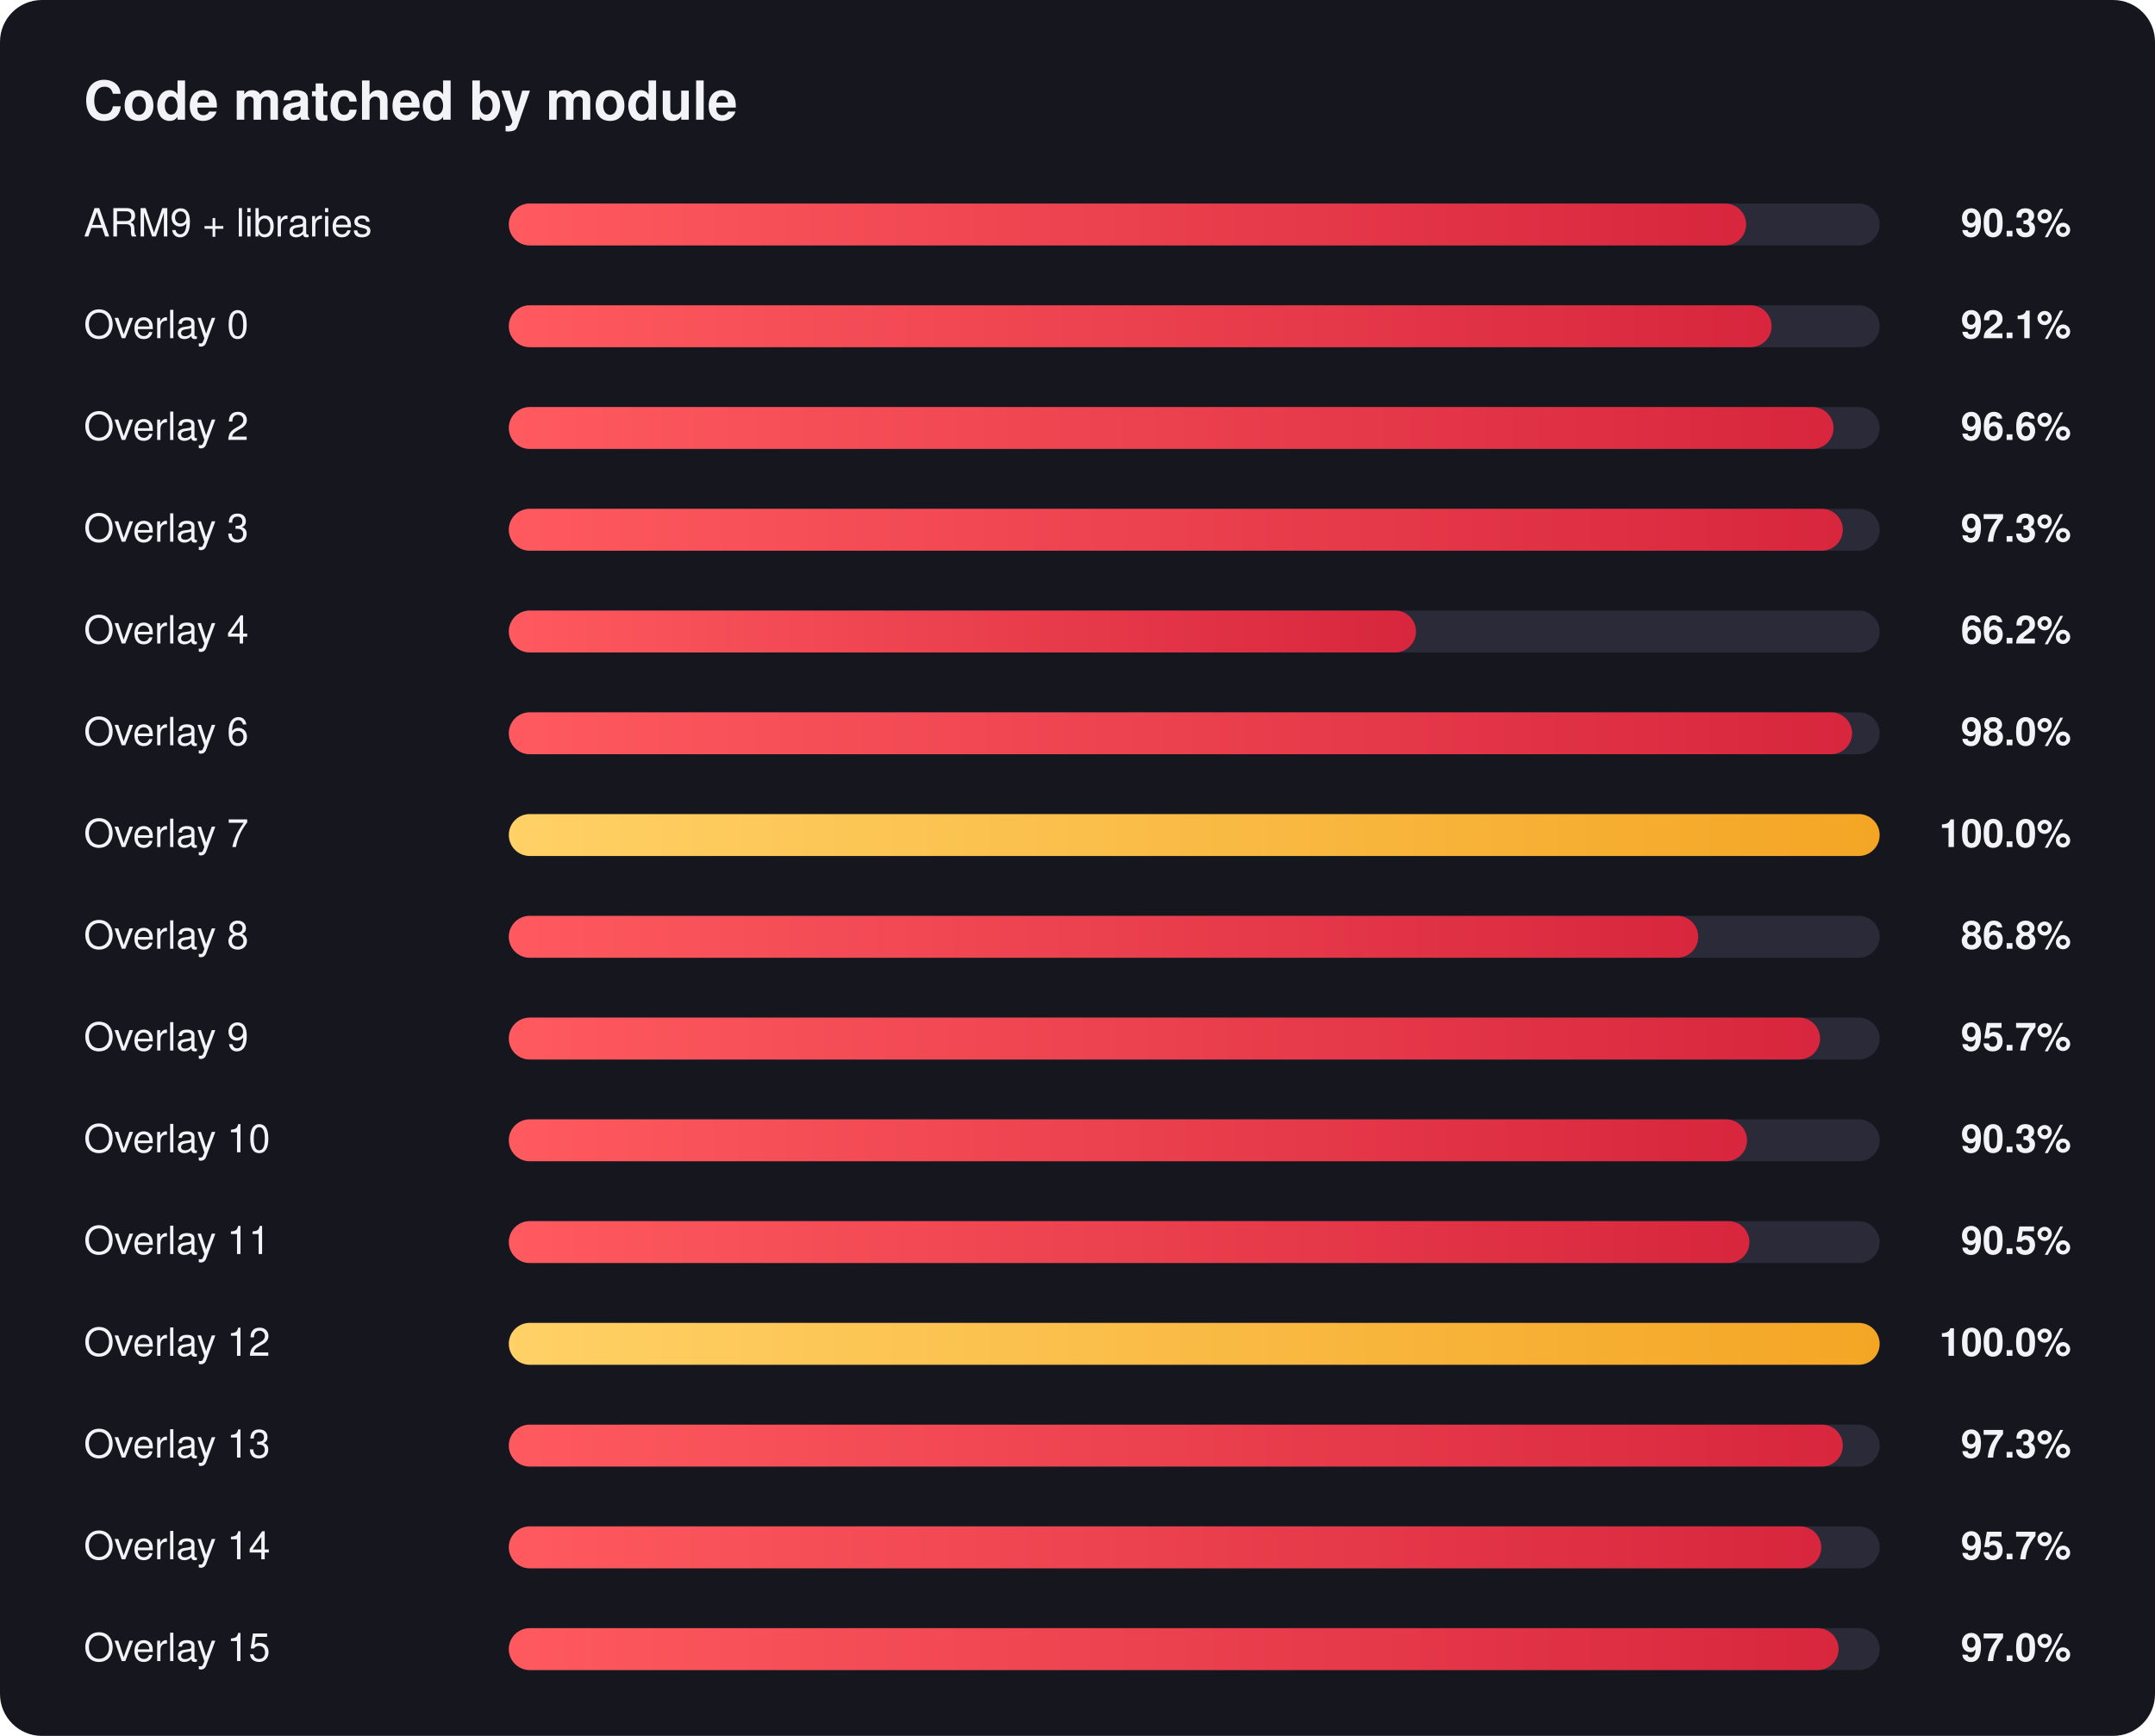
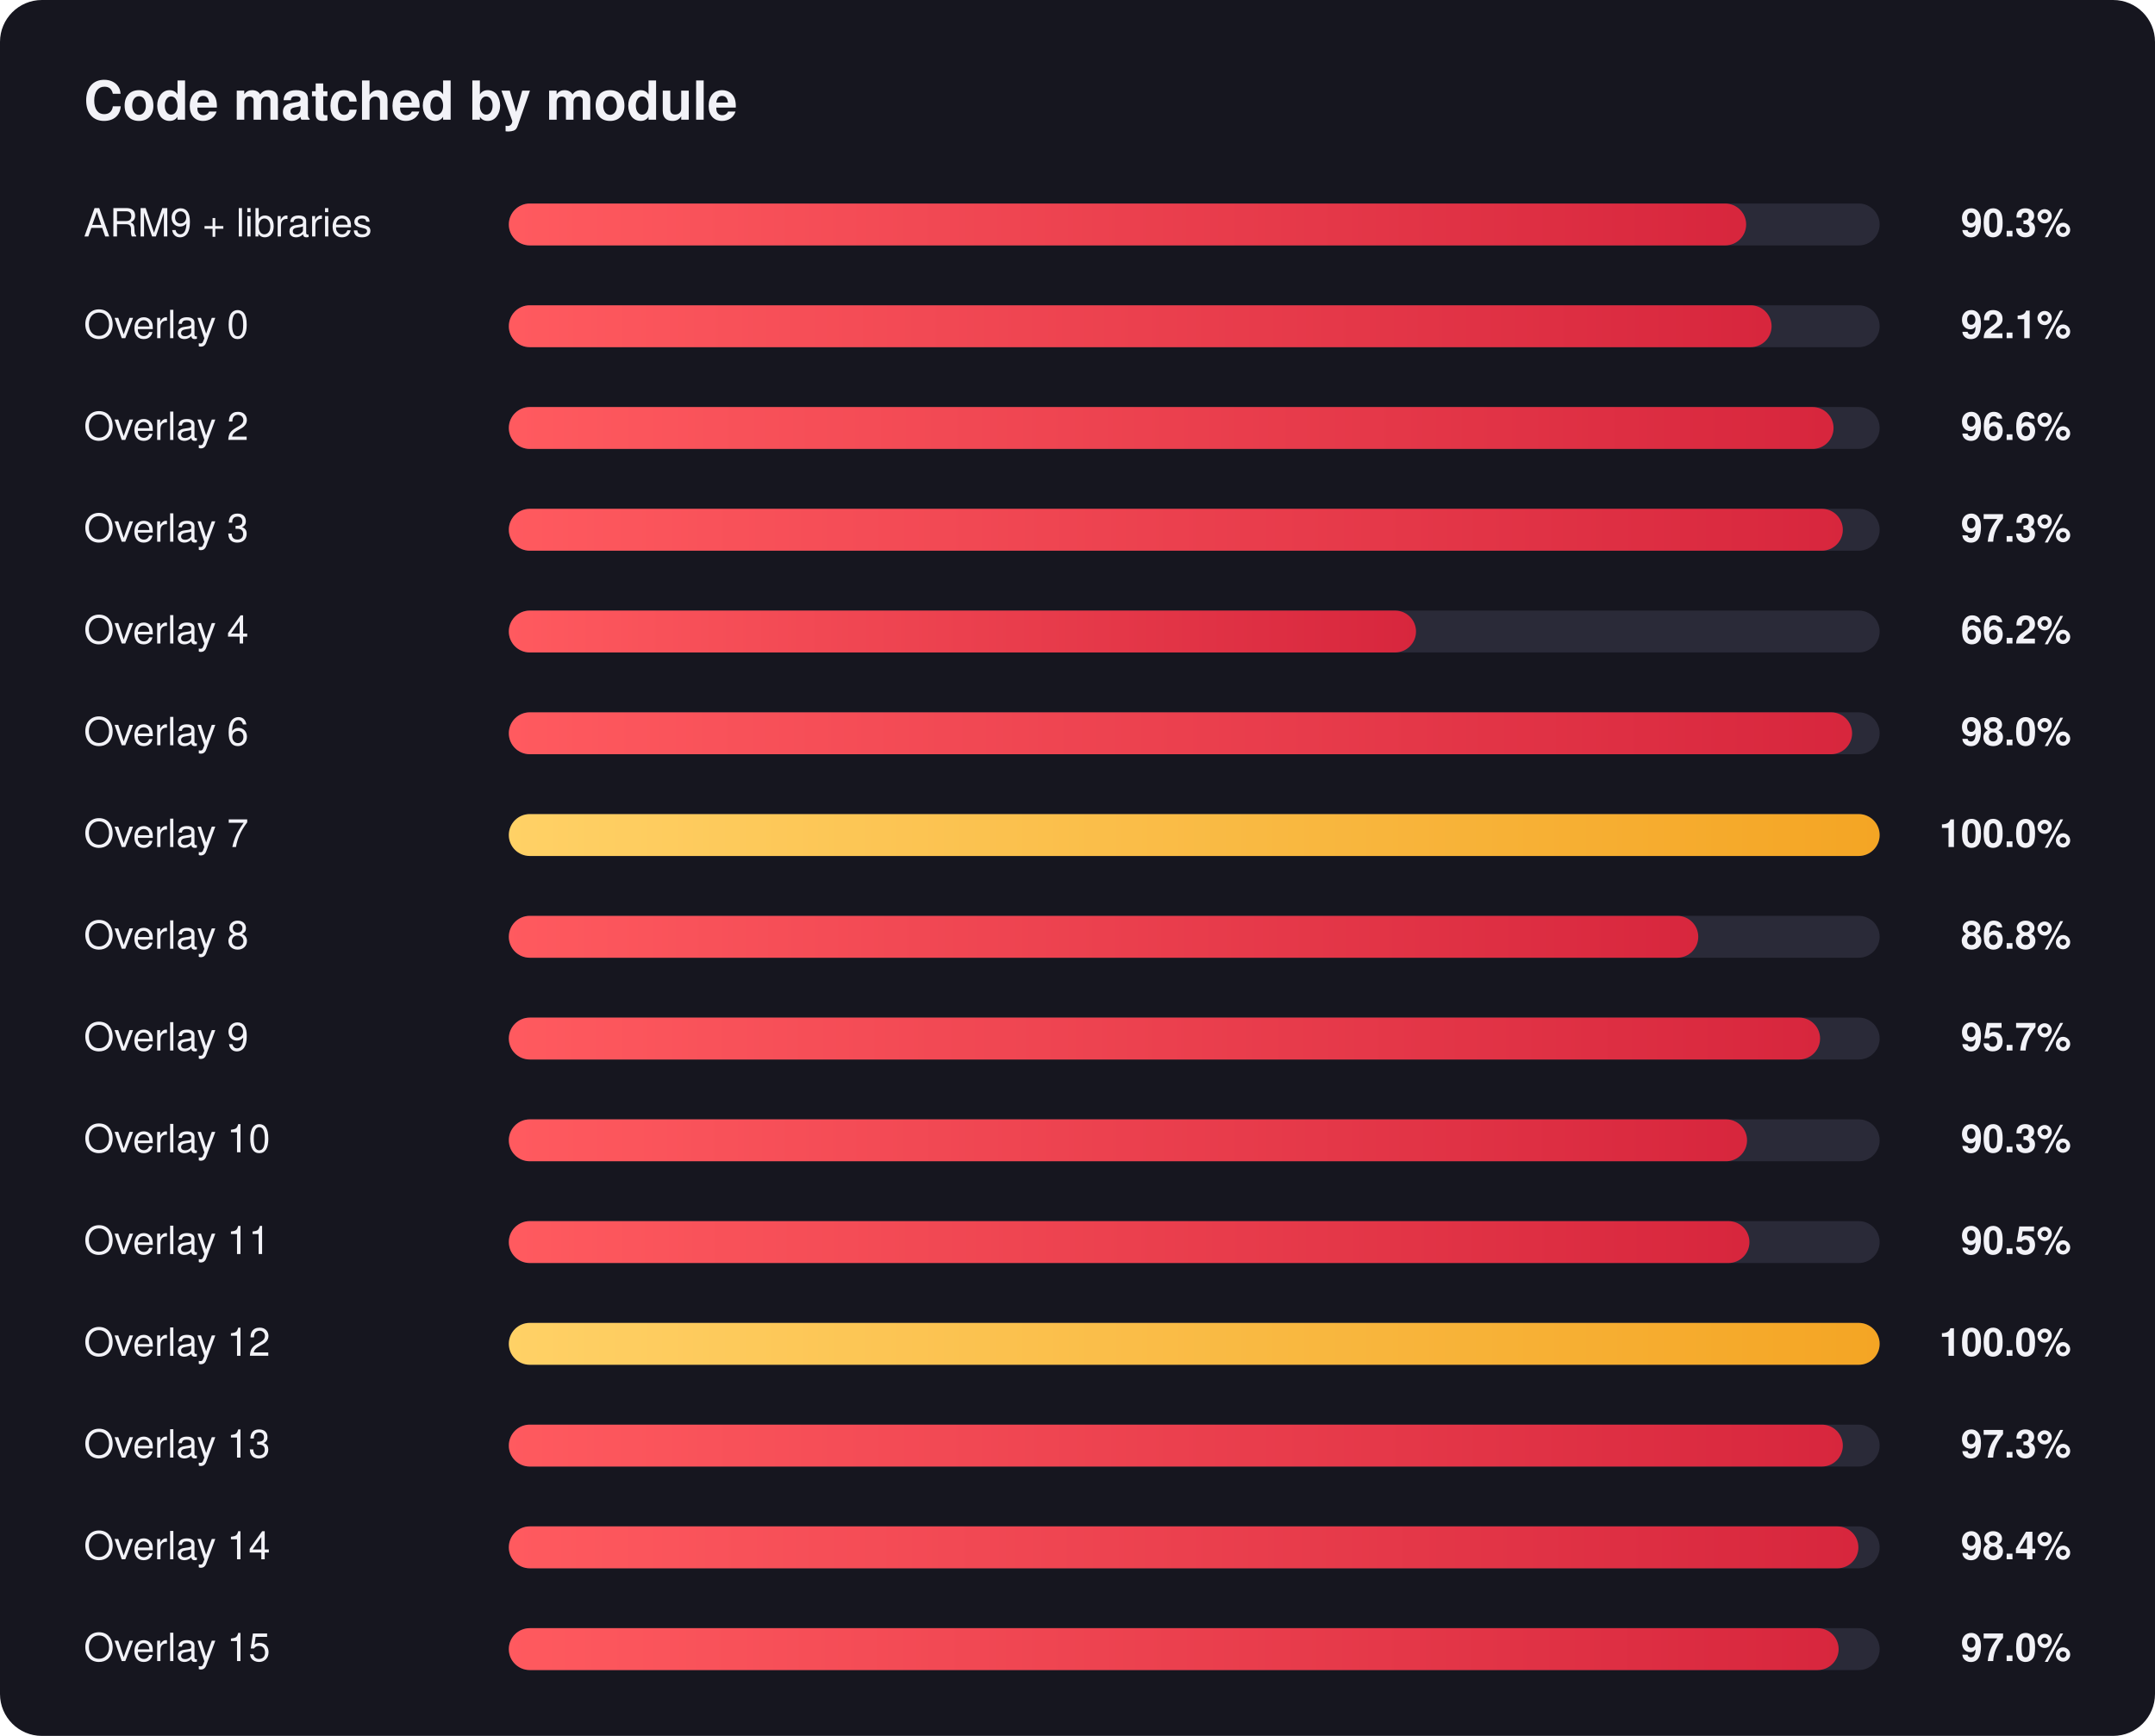
<svg xmlns="http://www.w3.org/2000/svg" width="720" height="580" viewBox="0 0 720 580" font-family="Segoe UI, Helvetica, Arial, sans-serif">
  <defs>
    <linearGradient id="red" x1="0" x2="1" y1="0" y2="0">
      <stop offset="0" stop-color="#ff5a5f" />
      <stop offset="1" stop-color="#d7263d" />
    </linearGradient>
    <linearGradient id="gold" x1="0" x2="1" y1="0" y2="0">
      <stop offset="0" stop-color="#ffd166" />
      <stop offset="1" stop-color="#f4a524" />
    </linearGradient>
  </defs>
  <rect width="720" height="580" rx="14" fill="#16161f" />
  <text x="28" y="40" fill="#f2f2f7" font-size="18" font-weight="700">Code matched by module</text>
  <text x="28" y="79" fill="#f2f2f7" font-size="13">ARM9 + libraries</text>
  <text x="692" y="79" fill="#f2f2f7" font-size="13" font-weight="600" text-anchor="end">90.3%</text>
  <rect x="170" y="68" width="458" height="14" rx="7.0" fill="#2a2a38" />
  <rect x="170" y="68" width="413.4" height="14" rx="7.0" fill="url(#red)" />
  <text x="28" y="113" fill="#f2f2f7" font-size="13">Overlay 0</text>
  <text x="692" y="113" fill="#f2f2f7" font-size="13" font-weight="600" text-anchor="end">92.1%</text>
  <rect x="170" y="102" width="458" height="14" rx="7.0" fill="#2a2a38" />
  <rect x="170" y="102" width="421.9" height="14" rx="7.0" fill="url(#red)" />
  <text x="28" y="147" fill="#f2f2f7" font-size="13">Overlay 2</text>
  <text x="692" y="147" fill="#f2f2f7" font-size="13" font-weight="600" text-anchor="end">96.6%</text>
  <rect x="170" y="136" width="458" height="14" rx="7.0" fill="#2a2a38" />
  <rect x="170" y="136" width="442.6" height="14" rx="7.0" fill="url(#red)" />
  <text x="28" y="181" fill="#f2f2f7" font-size="13">Overlay 3</text>
  <text x="692" y="181" fill="#f2f2f7" font-size="13" font-weight="600" text-anchor="end">97.3%</text>
  <rect x="170" y="170" width="458" height="14" rx="7.0" fill="#2a2a38" />
  <rect x="170" y="170" width="445.7" height="14" rx="7.0" fill="url(#red)" />
  <text x="28" y="215" fill="#f2f2f7" font-size="13">Overlay 4</text>
  <text x="692" y="215" fill="#f2f2f7" font-size="13" font-weight="600" text-anchor="end">66.2%</text>
  <rect x="170" y="204" width="458" height="14" rx="7.0" fill="#2a2a38" />
  <rect x="170" y="204" width="303.1" height="14" rx="7.0" fill="url(#red)" />
  <text x="28" y="249" fill="#f2f2f7" font-size="13">Overlay 6</text>
  <text x="692" y="249" fill="#f2f2f7" font-size="13" font-weight="600" text-anchor="end">98.0%</text>
  <rect x="170" y="238" width="458" height="14" rx="7.0" fill="#2a2a38" />
  <rect x="170" y="238" width="448.8" height="14" rx="7.0" fill="url(#red)" />
  <text x="28" y="283" fill="#f2f2f7" font-size="13">Overlay 7</text>
  <text x="692" y="283" fill="#f2f2f7" font-size="13" font-weight="600" text-anchor="end">100.0%</text>
  <rect x="170" y="272" width="458" height="14" rx="7.0" fill="#2a2a38" />
  <rect x="170" y="272" width="458.0" height="14" rx="7.0" fill="url(#gold)" />
  <text x="28" y="317" fill="#f2f2f7" font-size="13">Overlay 8</text>
  <text x="692" y="317" fill="#f2f2f7" font-size="13" font-weight="600" text-anchor="end">86.8%</text>
  <rect x="170" y="306" width="458" height="14" rx="7.0" fill="#2a2a38" />
  <rect x="170" y="306" width="397.4" height="14" rx="7.0" fill="url(#red)" />
  <text x="28" y="351" fill="#f2f2f7" font-size="13">Overlay 9</text>
  <text x="692" y="351" fill="#f2f2f7" font-size="13" font-weight="600" text-anchor="end">95.7%</text>
  <rect x="170" y="340" width="458" height="14" rx="7.0" fill="#2a2a38" />
  <rect x="170" y="340" width="438.1" height="14" rx="7.0" fill="url(#red)" />
  <text x="28" y="385" fill="#f2f2f7" font-size="13">Overlay 10</text>
  <text x="692" y="385" fill="#f2f2f7" font-size="13" font-weight="600" text-anchor="end">90.3%</text>
  <rect x="170" y="374" width="458" height="14" rx="7.0" fill="#2a2a38" />
  <rect x="170" y="374" width="413.7" height="14" rx="7.0" fill="url(#red)" />
  <text x="28" y="419" fill="#f2f2f7" font-size="13">Overlay 11</text>
  <text x="692" y="419" fill="#f2f2f7" font-size="13" font-weight="600" text-anchor="end">90.5%</text>
  <rect x="170" y="408" width="458" height="14" rx="7.0" fill="#2a2a38" />
  <rect x="170" y="408" width="414.5" height="14" rx="7.0" fill="url(#red)" />
  <text x="28" y="453" fill="#f2f2f7" font-size="13">Overlay 12</text>
  <text x="692" y="453" fill="#f2f2f7" font-size="13" font-weight="600" text-anchor="end">100.0%</text>
  <rect x="170" y="442" width="458" height="14" rx="7.0" fill="#2a2a38" />
  <rect x="170" y="442" width="458.0" height="14" rx="7.0" fill="url(#gold)" />
  <text x="28" y="487" fill="#f2f2f7" font-size="13">Overlay 13</text>
  <text x="692" y="487" fill="#f2f2f7" font-size="13" font-weight="600" text-anchor="end">97.3%</text>
  <rect x="170" y="476" width="458" height="14" rx="7.0" fill="#2a2a38" />
  <rect x="170" y="476" width="445.7" height="14" rx="7.0" fill="url(#red)" />
  <text x="28" y="521" fill="#f2f2f7" font-size="13">Overlay 14</text>
-   <text x="692" y="521" fill="#f2f2f7" font-size="13" font-weight="600" text-anchor="end">95.7%</text>
+   <text x="692" y="521" fill="#f2f2f7" font-size="13" font-weight="600" text-anchor="end">98.4%</text>
  <rect x="170" y="510" width="458" height="14" rx="7.0" fill="#2a2a38" />
-   <rect x="170" y="510" width="438.5" height="14" rx="7.0" fill="url(#red)" />
+   <rect x="170" y="510" width="450.9" height="14" rx="7.0" fill="url(#red)" />
  <text x="28" y="555" fill="#f2f2f7" font-size="13">Overlay 15</text>
  <text x="692" y="555" fill="#f2f2f7" font-size="13" font-weight="600" text-anchor="end">97.0%</text>
  <rect x="170" y="544" width="458" height="14" rx="7.0" fill="#2a2a38" />
  <rect x="170" y="544" width="444.3" height="14" rx="7.0" fill="url(#red)" />
</svg>
